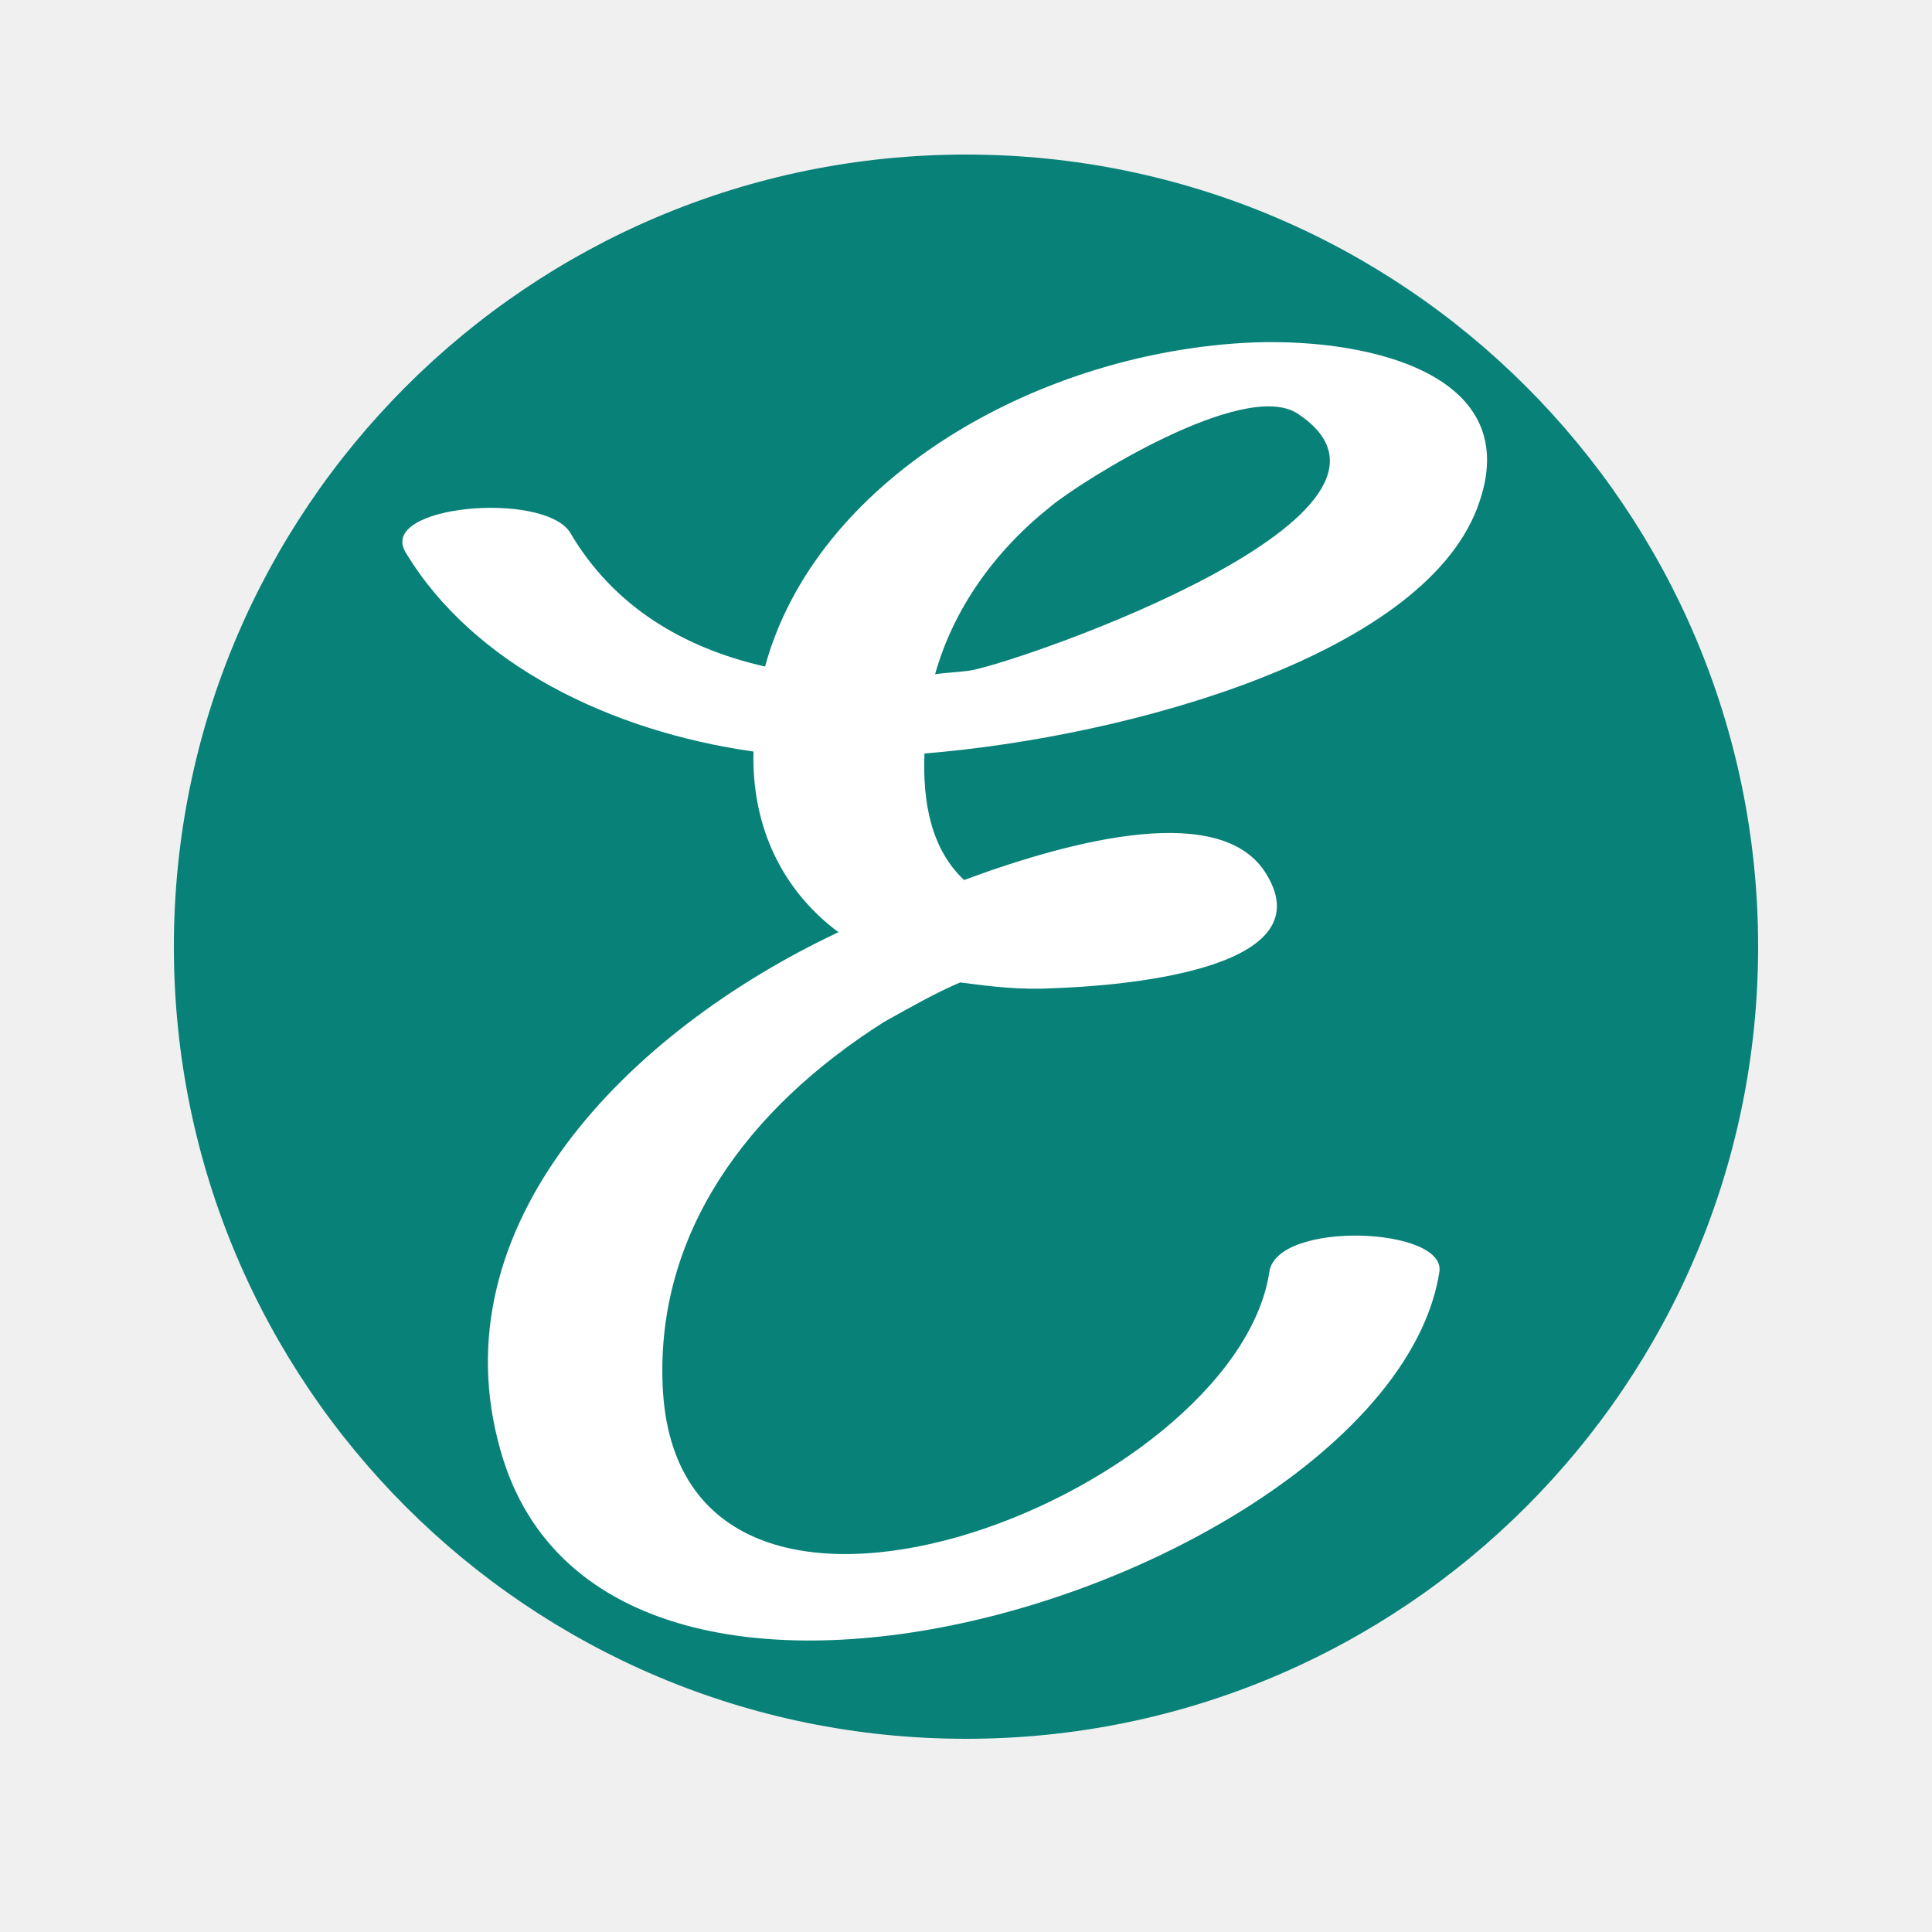
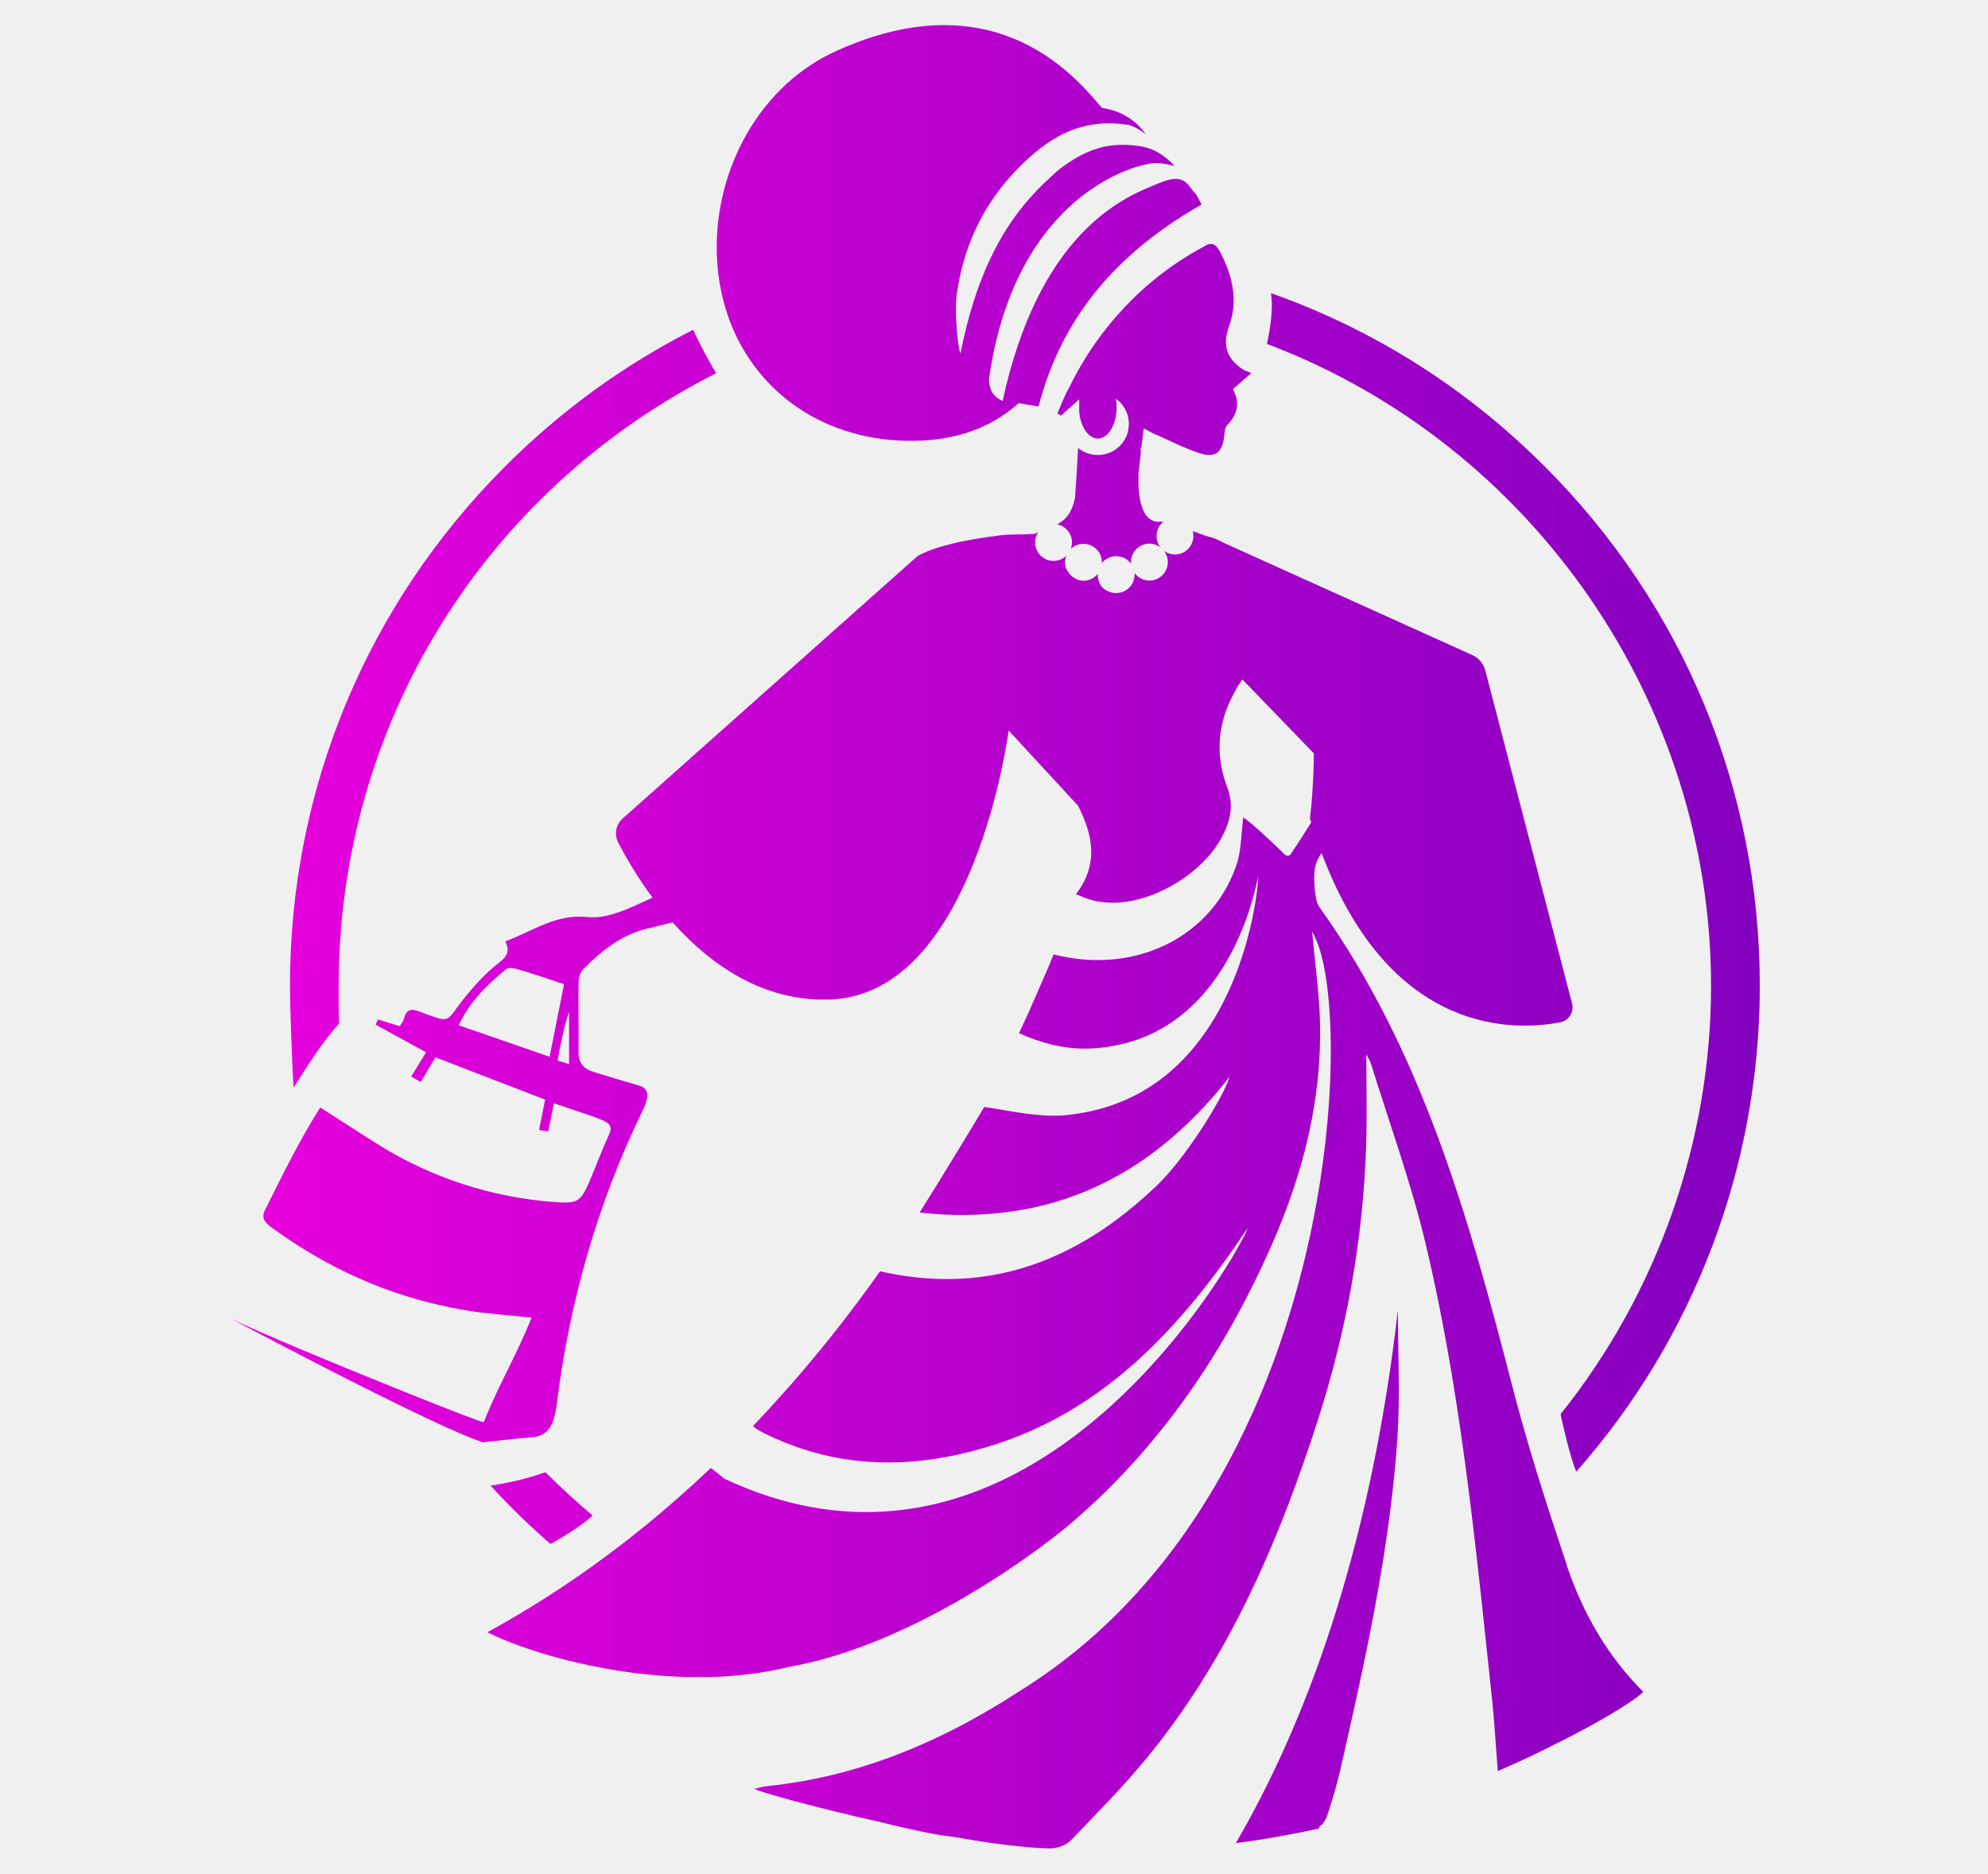
- <svg xmlns="http://www.w3.org/2000/svg" version="1.1" id="Layer_1" x="0px" y="0px" viewBox="0 0 200 200" style="enable-background:new 0 0 200 200;" xml:space="preserve">
-   <style type="text/css">
- 	.st0{fill:#088178;}
- 	.st1{fill:#FFFFFF;}
- </style>
-   <g>
-     <circle class="st0" cx="100" cy="98" r="82" />
-   </g>
-   <g>
-     <path class="st1" d="M95.7,78c-0.2,5.1,0.7,9.9,4.1,13.1c11.6-4.3,26.8-8.1,31.3-0.6c6.2,10.1-15.9,11.6-22.1,11.8   c-3.4,0.2-6.6-0.2-9.6-0.6c-2.6,1.1-5.2,2.6-7.9,4.1c-14.2,9-23.6,21.9-22.9,37.7c1.5,34.1,59.2,11.4,62.8-11.8   c0.7-5.4,18.4-4.7,17.6,0c-4.9,30.9-86.2,57.9-97.2,18.4c-6.6-23.2,13.1-43.3,35-53.6c-5.8-4.3-9-10.9-8.8-18.7   c-14.8-2.1-29-9-36-20.6c-3-4.9,14.2-6.4,17-2.1c4.5,7.7,11.8,12,20.2,13.9c5.2-19.1,27.5-32.2,49.5-33.5c12-0.7,29,2.8,24.5,16.3   C148.1,67.7,116.8,76.3,95.7,78z M134.3,42.8c-5.6-3.6-22.5,7.1-25.5,9.6C103,57,98.7,63,96.8,69.8c1.3-0.2,2.4-0.2,3.7-0.4   C106,68.4,150,53.1,134.3,42.8z" />
-   </g>
+ <svg xmlns="http://www.w3.org/2000/svg" id="Calque_1" data-name="Calque 1" viewBox="0 0 1117.15 1052.94">
+   <defs>
+     <style>
+       .cls-1 {
+         fill: url(#Dégradé_sans_nom_846);
+       }
+     </style>
+     <linearGradient id="Dégradé_sans_nom_846" data-name="Dégradé sans nom 846" x1="128.25" y1="526.47" x2="988.9" y2="526.47" gradientUnits="userSpaceOnUse">
+       <stop offset="0" stop-color="#e900dd" />
+       <stop offset="1" stop-color="#8300bf" />
+     </linearGradient>
+   </defs>
+   <path class="cls-1" d="m712.8,193.6c148.78,56.65,248.73,201.53,248.73,360.49,0,87.18-30.01,172.57-84.55,240.68,1.06,5.77,5.73,25.22,8.78,32.35v.02l.02-.02c66.51-75.27,103.13-172.24,103.13-273.03,0-110.32-42.95-214.03-120.95-292.03-44.05-44.03-95.77-76.78-153.78-97.32,1.61,9.07-.78,22.02-2.24,28.52l.88.35Zm167.65,685.98c-3.01-8.98-5.98-17.97-8.92-26.99-.97-2.99-1.93-6-2.9-9.01v-.02c-3.21-10.04-6.31-20.11-9.31-30.22v-.02c-1.44-4.89-2.86-9.8-4.23-14.71-1.77-6.28-3.47-12.57-5.09-18.88-24.34-94.39-50.89-189.39-108.44-269.71-.24-.42-.51-.89-.84-1.42,0-.02-.02-.05-.04-.07-1.17-2.45-1.53-5.62-1.81-8.39-.86-9.31-.47-15.05,3.83-20.65,38.86,103.42,109.42,99.88,134.09,95.06,4.84-.95,7.86-5.8,6.62-10.58l-48.77-187.22c-1-3.8-3.65-6.93-7.23-8.56l-140.18-63.31-.02-.02c-2.43-1.35-4.94-2.43-7.66-3.17-.51-.15-1.06-.27-1.61-.4-2.5-.91-5.07-1.86-7.68-2.74.73,2.65.46,5.69-1.44,8.54-1.22,1.82-3.03,3.27-5.11,3.98-3.58,1.19-7.12.4-9.67-1.53,1.62,2.03,2.48,4.71,2.15,7.57-.51,4.65-4.25,8.5-8.89,9.1-3.98.51-7.59-1.24-9.74-4.16.02.31.04.62.04.93,0,7.41-7.77,12.99-15.64,9.01-3.41-1.72-5.26-5.44-5.07-9.27.02-.05.02-.13.02-.18-2.1,2.59-5.42,4.16-9.1,3.81-4.25-.42-8.52-4.45-9.18-8.67-.29-1.9-.07-3.67.55-5.27-2.17,2.04-5.25,3.19-8.59,2.74-4.52-.62-8.21-4.31-8.81-8.83-.36-2.66.29-5.16,1.61-7.15-.84.29-1.59.6-2.3.91-4.25.18-8.48.35-12.74.38-3.17.05-6.2.31-9.09.82,0,0-1.09.13-2.94.37-3.07.42-8.21,1.19-14,2.32-9.31,1.86-20.24,4.69-26.82,8.65l-165.66,147.47c-3.78,3.38-4.8,8.87-2.48,13.37,3.72,7.24,10.2,18.72,19.34,31.05-2.77,1.28-5.53,2.55-8.32,3.81-8.72,3.98-19.03,8.1-28.04,7.1-17.95-2.01-30.93,7.99-46.4,13.65,3.16,6.31.24,9.12-4.42,12.72-6.75,5.29-12.68,11.9-18.14,18.59-11.79,14.51-6.86,15.07-25.96,8.03-4.67-1.72-7.23-.84-8.41,4.07-.35,1.46-1.44,2.72-2.3,4.27-4.4-1.33-8.39-2.55-12.39-3.78-.73,1.75-.47,1.17-1.22,2.92,8.96,4.96,28.34,15.53,28.34,15.53l-8.38,13.67,5.38,2.97,8.23-13.83,61.65,23.79-3.39,17.1,5.18.75,3.17-15.78s13.48,4.51,20.86,7.02c1.72.58,3.41,1.24,5.11,1.92,4.18,1.73,7.48,3.21,5.04,8.52-3.96,8.63-7.28,17.57-10.97,26.31-5.16,12.21-7.17,12.66-20.64,11.64-34.43-2.63-67.77-13.45-97.14-31.6-5.33-3.32-11.11-7.02-16.93-10.8-5.62-3.61-11.29-7.26-16.64-10.66-3.54,5.56-6.88,11.22-10.09,16.97-7.06,12.61-13.52,25.69-20.23,39.28-3.47,5.78-1.13,8.21,3.89,11.86,12.74,9.23,25.98,17.26,39.78,23.98,11.99,5.86,24.4,10.75,37.22,14.62,10.09,3.05,20.44,5.47,31.05,7.26,11.92,2.01,24.05,2.74,37.15,4.14-7.85,19.72-17.13,35.27-25.29,54.79-.55,1.3-1.09,2.63-1.62,3.96-.16.44-18.03-6.44-41.26-15.75-37.13-14.87-88.02-35.94-102.32-43.21,57.06,30.2,91.36,47.24,111.96,56.95,29.9,14.09,30.89,12.66,30.58,13.43,5.13-.55,9.8-1.11,14.27-1.62,4.6-.51,8.96-.95,13.34-1.24,9.73-.62,12.95-6.82,14.49-18.96,7.13-56.96,22.81-112.49,47.95-164.12,4.87-10,3.47-13.32-3.14-15.13-8.12-2.23-16.18-4.78-24.25-7.23-5.57-1.68-8.47-5.09-8.36-11.28.18-13.08-.16-26.18.04-39.25.04-2.46,1-5.58,2.68-7.26,10.29-10.27,21.24-19.19,36.07-22.77,4.73-1.13,9.42-2.28,14.1-3.47,20.67,23.19,50.47,44.94,88.97,43.33,80.79-3.34,99.86-151.13,99.86-151.13l39.01,42.26c8.16,16.28,11.88,32.62-1.17,49.7,2.34.95,3.78,1.61,5.26,2.17,27.22,10.13,63.51-10.62,75.96-32.92.04-.05.09-.11.13-.16.55-.97,1.02-1.9,1.46-2.85,4.16-8.41,5.75-16.79,2.28-25.96-8.54-22.7-4.09-42.59,8.38-61l40.23,41.64s-.11,19.29-2.21,36.47c.24.78.47,1.5.71,2.26-3.9,6.26-7.92,12.55-11.6,17.9-.73,1.02-2.19,1.17-3.1.31l-.35-.37c.02.11.05.18.11.29-.69-.77-1.39-1.5-2.14-2.21-5.73-5.49-15.93-15.22-21.11-18.72-1.02,7.72-1.08,15.07-2.5,21.84-.16.78-.35,1.57-.55,2.34-.15.51-.29,1.02-.46,1.51-.04.13-.07.26-.11.38-.04.13-.09.24-.13.37-.13.4-.26.78-.4,1.17-.15.4-.29.78-.42,1.17-.29.77-.58,1.53-.89,2.28-.15.38-.29.75-.46,1.11-.16.38-.33.77-.49,1.13-.33.73-.66,1.46-1,2.19-.46.97-.95,1.93-1.44,2.86-.51.93-1.02,1.86-1.55,2.77-1.08,1.82-2.21,3.59-3.39,5.29v.02c-1.22,1.72-2.48,3.36-3.8,4.94-1.33,1.59-2.72,3.12-4.16,4.6-.35.36-.71.71-1.08,1.08-.37.36-.73.73-1.11,1.08l-.02.02c-3.74,3.52-7.83,6.66-12.21,9.38l-.02.02c-1.75,1.08-3.54,2.1-5.36,3.07-3.69,1.92-7.54,3.56-11.53,4.91-12.33,4.2-26,5.66-40.14,3.98h-.02c-3.85-.47-7.72-1.17-11.62-2.1-.31-.05-.6-.13-.89-.2-.27-.07-.55-.13-.82-.2h-.02c-.26.64-.51,1.28-.78,1.93-.8,1.97-1.66,4.03-2.54,6.11l-10.86,24.91c-1.7,3.65-3.41,7.39-5.25,11.28l-.02.02c2.96,1.33,5.95,2.55,8.96,3.61,1,.36,1.99.69,2.99.99,1.06.36,2.13.68,3.19.97,7.83,2.21,15.89,3.36,24.14,3.1,1.48-.04,2.97-.15,4.49-.27h.02c.75-.07,1.51-.15,2.26-.24,2.54-.26,5-.62,7.41-1.08,1.2-.22,2.39-.47,3.56-.73,1.17-.27,2.32-.55,3.45-.86,1.13-.31,2.24-.62,3.34-.97,1.09-.35,2.19-.71,3.25-1.09,2.13-.75,4.2-1.59,6.2-2.5,1.33-.6,2.65-1.22,3.92-1.9,1.28-.67,2.54-1.35,3.76-2.06.82-.47,1.62-.95,2.41-1.46,1.19-.75,2.35-1.53,3.49-2.32,1.13-.78,2.26-1.61,3.34-2.45,20.24-15.62,31.58-38.37,37.71-55.45.44-1.22.84-2.41,1.22-3.58,1.35-4.03,2.39-7.68,3.17-10.69.26-.97.47-1.88.67-2.72.07-.29.15-.57.2-.82.16-.69.31-1.33.44-1.92.05-.29.13-.58.18-.84.13-.51.22-.97.29-1.37.04-.18.07-.36.11-.53.07-.29.13-.53.16-.69.11.38-.05,4.01-.84,9.87-.05.27-.09.58-.13.89-.07.55-.15,1.09-.24,1.66,0,.02-.02.05-.02.07-.11.88-.26,1.79-.42,2.72-.35,1.95-.73,4.07-1.17,6.31-.2,1.08-.44,2.17-.69,3.3-.02.05-.02.11-.04.18-.33,1.51-.67,3.07-1.08,4.65-.02.04-.02.06-.02.07-.51,2.06-1.06,4.2-1.66,6.39-.6,2.17-1.26,4.42-1.99,6.71-.29.91-.58,1.82-.89,2.75-3.98,12.04-9.62,25.14-17.52,37.5-.47.75-.97,1.5-1.48,2.24-3.25,4.89-6.9,9.67-10.97,14.2-1.17,1.3-2.37,2.59-3.61,3.83-.38.4-.78.78-1.2,1.2l-.69.69c-5.69,5.51-12.12,10.53-19.34,14.78-.46.27-.91.55-1.39.8-.62.36-1.26.71-1.92,1.08-1.66.89-3.36,1.75-5.09,2.55-4.25,1.99-8.74,3.72-13.5,5.18-.91.27-1.84.55-2.79.8-.35.11-.71.2-1.08.29-1.17.31-2.35.6-3.54.88-4.82,1.09-9.85,1.92-15.16,2.41-6.92.6-13.92.13-20.98-.78-2.04-.27-4.07-.58-6.09-.89-2.04-.33-4.09-.68-6.11-1-4.09-.69-8.17-1.4-12.24-2.01-.18.33-.38.67-.6,1.04v.02c-.35.57-.71,1.17-1.09,1.84-.26.46-.53.91-.84,1.4t0,.02c-.15.24-.31.49-.46.75-.46.77-.95,1.57-1.46,2.43v.02c-.69,1.13-1.42,2.35-2.19,3.61-.2.33-.4.66-.58.99-.38.64-.78,1.3-1.2,1.97-.2.35-.42.69-.62,1.04-.42.69-.84,1.39-1.28,2.1-.22.36-.44.73-.64,1.08-.44.71-.88,1.44-1.33,2.17-8.72,14.34-19.18,31.35-23.67,38.39-.11.16-.22.35-.33.51v.02c2.04.22,4.09.42,6.11.57,3.05.24,6.06.44,9.03.57,21.51.88,41.56-1.44,60.29-6.84,1.68-.49,3.36-1.02,5.02-1.55.84-.26,1.66-.55,2.5-.82,4.16-1.4,8.27-2.99,12.28-4.73,2.43-1.04,4.82-2.13,7.19-3.28,1.57-.77,3.14-1.55,4.69-2.37,3.89-2.03,7.72-4.23,11.5-6.57,2.24-1.4,4.47-2.86,6.68-4.4,2.23-1.51,4.42-3.08,6.59-4.71,2.88-2.17,5.71-4.43,8.52-6.81,2.1-1.75,4.2-3.58,6.26-5.47,3.43-3.12,6.81-6.4,10.13-9.83,5.97-6.17,11.73-12.81,17.32-19.92-.09.44-.26.99-.49,1.64-.18.47-.4,1.02-.66,1.62-.42,1-.95,2.15-1.57,3.43-.37.77-.77,1.59-1.22,2.43-.44.86-.89,1.75-1.4,2.68-.33.62-.67,1.24-1.04,1.9-.8,1.44-1.68,2.97-2.61,4.58-.31.53-.62,1.06-.95,1.61l-.66,1.09c-.44.73-.89,1.46-1.35,2.23-3.9,6.35-8.54,13.28-13.5,19.91-1.75,2.34-3.54,4.63-5.36,6.86-1.22,1.48-2.45,2.92-3.67,4.32-.91,1.06-1.86,2.08-2.79,3.07-.93.99-1.86,1.93-2.79,2.86-.62.62-1.24,1.22-1.86,1.81-6.79,6.42-13.76,12.33-20.93,17.68-2.86,2.15-5.75,4.21-8.69,6.17l-.02.02c-1.84,1.22-3.7,2.43-5.57,3.56-.88.57-1.75,1.09-2.63,1.61-1.9,1.13-3.79,2.23-5.71,3.28-1.19.66-2.37,1.28-3.56,1.9-3.56,1.84-7.17,3.56-10.84,5.13-1.22.53-2.46,1.04-3.69,1.51-2.46.99-4.96,1.9-7.46,2.76-3.76,1.28-7.57,2.41-11.44,3.39h-.02c-1.75.44-3.52.86-5.29,1.24-2.14.46-4.27.86-6.44,1.22-19.34,3.23-39.98,2.66-62.09-2.35h-.02c-3.85,5.44-7.81,10.89-11.88,16.35-6.79,9.1-13.89,18.23-21.31,27.33-2.97,3.63-6,7.26-9.07,10.89-4.62,5.44-9.34,10.86-14.2,16.24-3.23,3.59-6.51,7.17-9.85,10.75-1.66,1.77-3.34,3.56-5.04,5.33.27.35.6.68,1.02,1.02.4.33.88.67,1.44,1.02.55.35,1.17.69,1.86,1.08.35.18.71.37,1.09.57.18.09.38.18.58.29.2.11.4.22.62.33,1.06.53,2.13,1.04,3.21,1.53,1.08.49,2.15.99,3.21,1.46,3.58,1.59,7.17,3.01,10.77,4.29,1.42.51,2.86.99,4.31,1.46,1.44.47,2.88.91,4.32,1.33,34.12,9.98,68.86,7.28,103.78-4,37.64-12.19,67.95-33.86,94-60.92,2.37-2.45,4.71-4.96,7.01-7.5,2.3-2.55,4.56-5.13,6.81-7.75,6.7-7.88,13.14-16.09,19.36-24.56,1.24-1.7,2.46-3.39,3.69-5.13,2.43-3.43,4.8-6.9,7.17-10.38,1.19-1.72,2.37-3.43,3.58-5.15,0,.05-.02.15-.04.27-.02.02-.02.04-.02.05-.02.05-.04.11-.06.16-.04.09-.07.18-.11.29-.09.2-.2.46-.33.73-.11.27-.24.57-.4.89-.4.84-.91,1.9-1.57,3.14-.38.73-.8,1.53-1.28,2.39,0,0,0,.02-.02.02-.62,1.15-1.31,2.41-2.1,3.78-.38.69-.8,1.4-1.24,2.13-.42.73-.86,1.48-1.31,2.26-.47.78-.97,1.59-1.48,2.43-.49.82-1,1.66-1.55,2.52-11.33,18.23-30.78,45.56-57.15,71.14-1.24,1.2-2.5,2.41-3.8,3.61-2.57,2.43-5.22,4.84-7.92,7.21-1.33,1.17-2.7,2.34-4.07,3.5-1,.84-2.01,1.7-3.03,2.54-1.79,1.46-3.59,2.92-5.44,4.36-2.88,2.24-5.82,4.45-8.81,6.62-2.24,1.62-4.52,3.21-6.84,4.76-3.08,2.06-6.22,4.07-9.41,6.02-2.41,1.46-4.84,2.88-7.3,4.25-1.64.91-3.3,1.81-4.96,2.68-1.68.88-3.36,1.73-5.05,2.57-.95.47-1.92.93-2.86,1.39-1.93.91-3.87,1.79-5.84,2.65-1.95.84-3.94,1.66-5.93,2.46-2.01.78-4.01,1.55-6.04,2.28-1.02.36-2.04.71-3.07,1.06-10.91,3.7-22.3,6.44-34.12,7.94-1.97.26-3.96.47-5.97.66-29.08,2.66-60.78-2.12-94.7-17.97-2.43-2.01-4.94-3.94-7.77-6.13-3.01,2.85-6.04,5.67-9.12,8.48-1.35,1.24-2.7,2.46-4.07,3.69-1.73,1.59-3.5,3.16-5.29,4.71-1.79,1.57-3.59,3.14-5.4,4.69-.6.55-1.22,1.06-1.82,1.57-1.24,1.08-2.48,2.14-3.74,3.18-1.5,1.26-3.01,2.52-4.52,3.76-.82.68-1.62,1.35-2.45,2.01-1.5,1.24-3.01,2.46-4.52,3.65-2.86,2.32-5.77,4.58-8.69,6.84-.36.29-.75.58-1.13.88-2.52,1.93-5.07,3.85-7.63,5.75-2.3,1.72-4.62,3.41-6.95,5.07-1.17.86-2.35,1.7-3.54,2.54-1.28.91-2.55,1.81-3.83,2.7-.07.05-.15.11-.24.15v.02c-1.31.91-2.65,1.84-3.98,2.74-1.26.88-2.52,1.73-3.78,2.57-1.02.69-2.06,1.39-3.1,2.08-1.59,1.06-3.17,2.1-4.8,3.14-1.3.86-2.59,1.7-3.9,2.52-2.41,1.55-4.82,3.07-7.26,4.56-2.72,1.68-5.46,3.34-8.23,5h-.02c-1.79,1.06-3.56,2.1-5.35,3.14-.6.36-1.2.71-1.82,1.06-.51.29-1.02.58-1.55.88-.73.42-1.46.84-2.21,1.26-2.21,1.24-4.42,2.48-6.64,3.69,1.42.71,2.96,1.44,4.58,2.17,1.61.75,3.3,1.48,5.09,2.21,2.68,1.09,5.57,2.21,8.61,3.32,2.01.73,4.11,1.46,6.28,2.17h.02c2.17.73,4.4,1.42,6.71,2.12,6.04,1.82,12.5,3.56,19.32,5.13,4.65,1.09,9.49,2.1,14.43,3.01,1.86.35,3.76.67,5.66.99,3.81.64,7.68,1.22,11.6,1.72.37.05.73.09,1.09.13,1.42.18,2.86.35,4.32.51,2.88.31,5.8.58,8.72.84h.04c1.48.13,2.96.22,4.43.31,1.48.11,2.96.18,4.43.26,1.2.07,2.41.11,3.61.16.66.04,1.33.05,1.99.07,1.02.02,2.04.05,3.08.07,2.52.04,5.04.05,7.55.02,1.48-.02,2.97-.04,4.45-.07,1.3-.04,2.59-.09,3.89-.15h.05c1.86-.09,3.7-.2,5.57-.33h.02c1.86-.13,3.72-.27,5.58-.46h.02c2.14-.2,4.25-.44,6.37-.69,1.77-.24,3.54-.47,5.31-.75h.02c5.6-.86,11.17-1.95,16.62-3.3,11.64-2.04,23.32-5.22,34.76-9.18,57.2-19.71,108.76-58.68,123.95-71.69,50.3-43.02,86.58-96.85,113.03-157.28,17.33-39.59,27.83-80.9,26.68-124.46-.44-16.62-2.85-33.24-4.43-50.78.35.71.64,1.3.91,1.84.09.18.16.35.26.51.16.33.31.64.46.93.07.15.13.29.2.44.07.15.15.29.2.44,8.98,19.65,12.46,73.04,2.37,137.14-.62,3.9-1.28,7.83-1.99,11.79-.73,3.98-1.5,7.97-2.32,12.02-.82,4.03-1.7,8.08-2.63,12.17v.02c-.93,4.09-1.92,8.19-2.96,12.32-3.67,14.45-8.03,29.14-13.16,43.85-1.48,4.2-3.01,8.39-4.6,12.59v.02c-1.61,4.2-3.27,8.38-5,12.55-1.73,4.18-3.54,8.36-5.4,12.52-2.81,6.22-5.77,12.43-8.89,18.59-4.16,8.19-8.61,16.31-13.36,24.29-4.76,7.99-9.82,15.84-15.18,23.52-4.03,5.75-8.25,11.4-12.63,16.95-2.94,3.7-5.95,7.35-9.03,10.93-16.04,18.61-34.34,35.73-55.14,50.56-5.27,3.8-10.73,7.44-16.33,10.91-3.23,2.1-6.5,4.16-9.76,6.19-1.72,1.04-3.45,2.08-5.18,3.1-3.78,2.28-7.61,4.47-11.46,6.59-29.56,16.29-60.65,28.39-94,34.54-.89.16-1.79.33-2.66.47-1.55.27-3.08.53-4.62.77-1.13.18-2.26.35-3.39.49-3.69.55-7.39,1-11.13,1.39-.06,0-.13.02-.18.02-2.3.2-4.51.99-6.75,1.51,2.34,1.55,33.77,10.4,70.59,18.61,10,2.54,19.87,4.73,29.65,6.62,3.67.71,7.35,1.26,11.02,1.62,20.22,3.61,39.54,6.22,54.28,6.6,4.07.11,9.43-1.64,12.17-4.47,14.69-15.2,29.6-30.34,43.01-46.69.4-.47.78-.93,1.15-1.39,7.86-9.69,15.22-19.65,22.08-29.87,7.48-11.09,14.4-22.5,20.82-34.14,21.51-38.86,37.7-80.45,51.47-123.09,16.48-50.98,26-103.49,27.53-157.19.47-16.77.05-33.52.05-49.43.57,1.13,2.03,3.34,2.79,5.78,10.31,33.3,22.31,66.14,30.38,99.97,11.59,48.55,19.21,97.74,25.36,147.17,1.35,10.86,2.63,21.73,3.85,32.62,2.99,26.49,5.73,53.02,8.56,79.53.05.53.11,1.08.16,1.61.82,8.45,1.84,23.63,2.79,36.11,12.43-5.33,23.59-10.66,33.39-15.69.27-.13.55-.27.82-.42,19.67-9.76,41.13-22.19,47.51-28.32.02-.04.04-.04.05-.05l.02-.02c-20-19.91-33.76-43.9-42.77-70.28-.11-.33-.22-.67-.33-1Zm-571.6-285.66c-17.43-6.06-33.83-11.73-51.09-17.7,6.49-13.79,16.31-23.01,26.71-31.58,1.5-1.24,5.42-.2,8.03.57,7.83,2.32,15.56,5,24.47,7.92-2.46,12.37-5.13,25.84-8.12,40.8Zm10.95,2.1v2.06l-6.48-2.06s.26-1.37.69-3.48v-.04c.05-.55.13-1.15.29-1.86,1.42-6.55,2.61-13.14,4.73-19.65.27-.88.53-1.7.77-2.37v27.41Zm434.15,299.11c-3.63,12.26-7.55,24.41-11.81,36.46-12.83,36.27-28.52,71.4-47.66,104.29,16.22-2.1,31.77-4.89,46.6-8.14.15-.4.31-.82.47-1.24,1.81-1.09,3.54-3.83,4.21-5.93,2.83-8.52,5.42-17.15,7.43-25.89.88-3.87,1.75-7.74,2.63-11.6.42-1.93.88-3.87,1.31-5.82,1.3-5.8,2.59-11.6,3.89-17.41.84-3.87,1.7-7.75,2.54-11.64,1.66-7.74,3.3-15.49,4.87-23.26.47-2.34.93-4.65,1.39-6.99.57-2.81,1.11-5.62,1.64-8.45.58-3.05,1.15-6.09,1.72-9.14.57-3.05,1.11-6.09,1.64-9.14.53-2.99,1.04-5.97,1.53-8.94.37-2.24.73-4.49,1.09-6.73.02-.2.05-.42.09-.62.15-.88.27-1.73.4-2.61.53-3.34,1.02-6.66,1.5-10,.35-2.32.66-4.65.97-6.99.09-.62.18-1.24.26-1.88.02-.13.04-.27.05-.4.02-.16.05-.35.07-.51.24-1.82.47-3.65.69-5.49.04-.26.07-.53.11-.78.13-1.09.27-2.19.38-3.3.04-.35.09-.71.13-1.06.2-1.64.38-3.28.57-4.93.15-1.24.27-2.48.4-3.72.18-1.57.35-3.16.49-4.76.11-1.11.22-2.23.33-3.36.11-1.3.24-2.61.35-3.9.13-1.31.24-2.61.33-3.92.04-.4.07-.82.11-1.24.24-2.92.44-5.84.64-8.76,1.51-22.94.24-46.07.24-71.12-6,52.42-16.04,106.47-31.6,158.94Zm-122.08-722.33c-10.89,11.51-21.91,26.26-30.93,44.81-2.86,4.89-4.52,9.78-6.73,14.71.71.42,1.35.8,2.03,1.22h.04c1.84-1.66,3.7-3.32,5.64-5.05.53-.49,1.09-.99,1.66-1.48,0-.02,0-.04.05-.04.91-.82,1.84-1.66,2.83-2.55v2.5c0,1.37-.02,2.74-.02,4.09v.11c.64,8.63,5.09,15.34,10.47,15.34,5.84,0,10.56-7.83,10.56-17.46,0-1.72-.15-3.38-.44-4.94,5.33,3.8,8.43,10.51,6.97,17.79-1.42,7.13-7.41,12.72-14.62,13.7-5.16.71-9.96-.84-13.56-3.78-.71,14.38-1.7,27.75-1.7,27.75v.04c-1.28,6.68-3.96,12.04-10.09,15.14,4.74.91,8.37,5.13,8.37,10.16,0,1.3-.24,2.52-.67,3.65,1.86-1.75,4.34-2.85,7.12-2.85,5.73,0,10.36,4.63,10.36,10.38,0,.13,0,.27-.02.4,1.92-2.35,4.82-3.85,8.06-3.85,3.43,0,6.46,1.64,8.34,4.23-.02-.31-.04-.62-.04-.93,0-5.71,4.65-10.35,10.36-10.35,2.32,0,4.47.77,6.19,2.06-1.39-1.75-2.19-3.96-2.19-6.35,0-3.23,1.48-6.13,3.81-8.06h-.49c-.29,0-.57.04-.86.05-.55.04-1.06.05-1.57.02h-.33c-9.16-.8-11.17-13.83-10.69-27.44.46-4.52,1.09-9.07,1.53-13.59-.2.6-.42,1.13-.62,1.72.11-.99.22-1.97.35-2.92.05.27.15.53.16.82l.15-.22c.42-3.32.82-6.6,1.33-10.6.13-.07.18-.09.33-.16,2.06,1.15,3.36,1.93,4.74,2.54,8.69,3.83,17.19,8.23,26.17,11.24,1.61.55,3.07.88,4.36,1,.27.04.55.04.78.04,5.53.24,8.16-3.45,8.9-10.86.22-2.08.44-4.65,1.7-5.98,6-6.31,7.19-12.35,3.17-20.16,2.74-2.41,5.57-4.85,10.33-9.01-2.17-.97-3.78-1.44-5.15-2.37-8.08-5.4-10.6-12.24-8.27-21.09.26-.95.55-1.92.91-2.9,3.16-8.65,3.25-17.02,1.35-25.22-1.3-5.55-3.52-11.02-6.31-16.4-1.64-3.16-3.3-4.74-5.46-4.63-1.17.07-2.45.58-3.94,1.64-3.27,1.75-9.73,5.27-17.83,10.98-7.83,5.51-17.19,13.1-26.64,23.12Zm-223.46,2.76c2.9,9,6.9,17.35,11.86,24.94,18.56,28.56,50.49,46.42,88.8,47.22,23.25.46,45.14-4.8,63.41-21.18,3.52.6,7.65,1.33,11.13,1.93,5.75-22.31,15.02-41.53,27.28-58.24,6.59-9.03,14.05-17.32,22.31-24.96,12.35-11.44,26.44-21.46,42.04-30.36-1.15-2.1-2.12-3.94-3.14-5.78-4.67-4.18-5.49-12.95-21.2-6-9.18,3.78-31.29,11.51-52.09,38.72-5.66,7.37-11.2,16.18-16.38,26.73-7.39,15.05-13.99,33.68-19.01,56.75-5.53-2.34-7.43-6.37-7.7-12.04,2.39-17.19,6.28-31.99,11.11-44.72,3.96-10.46,8.58-19.52,13.54-27.39,22.42-35.42,52-46.14,61.89-48.33,6.46-1.72,9.65-1.66,17.86.51-7.01-7.48-13.32-10.42-20.55-11.35-16.4-2.12-28.59,1.09-44.87,13.58-9.52,8.65-23.79,21.15-36.25,45.82-4.03,7.97-7.88,17.24-11.31,28.04-2.77,8.67-5.27,18.32-7.39,29.12-.77-.09-2.99-15.51-2.48-28.32.07-1.66.18-3.27.35-4.8,1.13-8.08,2.92-15.8,5.33-23.17,6.39-19.54,17.3-36.55,32.73-51.22,15.6-14.83,32.77-24.63,57.84-20.96,3.96.47,9.71,4.78,10.44,5.49-9.49-13.7-23.67-14.6-24.65-14.94-10.44-11.29-56.62-75.89-152.34-30.62-42.81,21.06-66.67,69.23-64.01,116.06.6,10.42,2.46,20.29,5.46,29.49Zm233,76.1c-.04.18-.05.38-.07.58.07-.15.11-.31.15-.46l-.07-.13Zm-475.35,357.93c7.48-11.8,15.2-23.99,24.49-34.41-.24-4.87-.33-11.68-.24-20.27v-.82c0-146.24,81.25-278.11,212.11-344.32-3.23-5.46-8.83-15.31-12.86-24.43h-.02c-38.88,19.72-74.43,45.52-105.61,76.73-78.02,78.02-120.99,181.73-120.99,292.03,0,9.96.97,38.48,2.01,57.27.36-.58.75-1.19,1.11-1.77Zm143.25,258.16c5.55-2.9,19.14-11.19,23.67-16.06-9.05-7.55-17.94-15.71-26.46-24.27-5,1.82-16.06,5.42-30.89,7.54,4.03,4.4,8.16,8.7,12.33,12.86,6.71,6.75,13.89,13.43,21.35,19.93Z" />
</svg>
